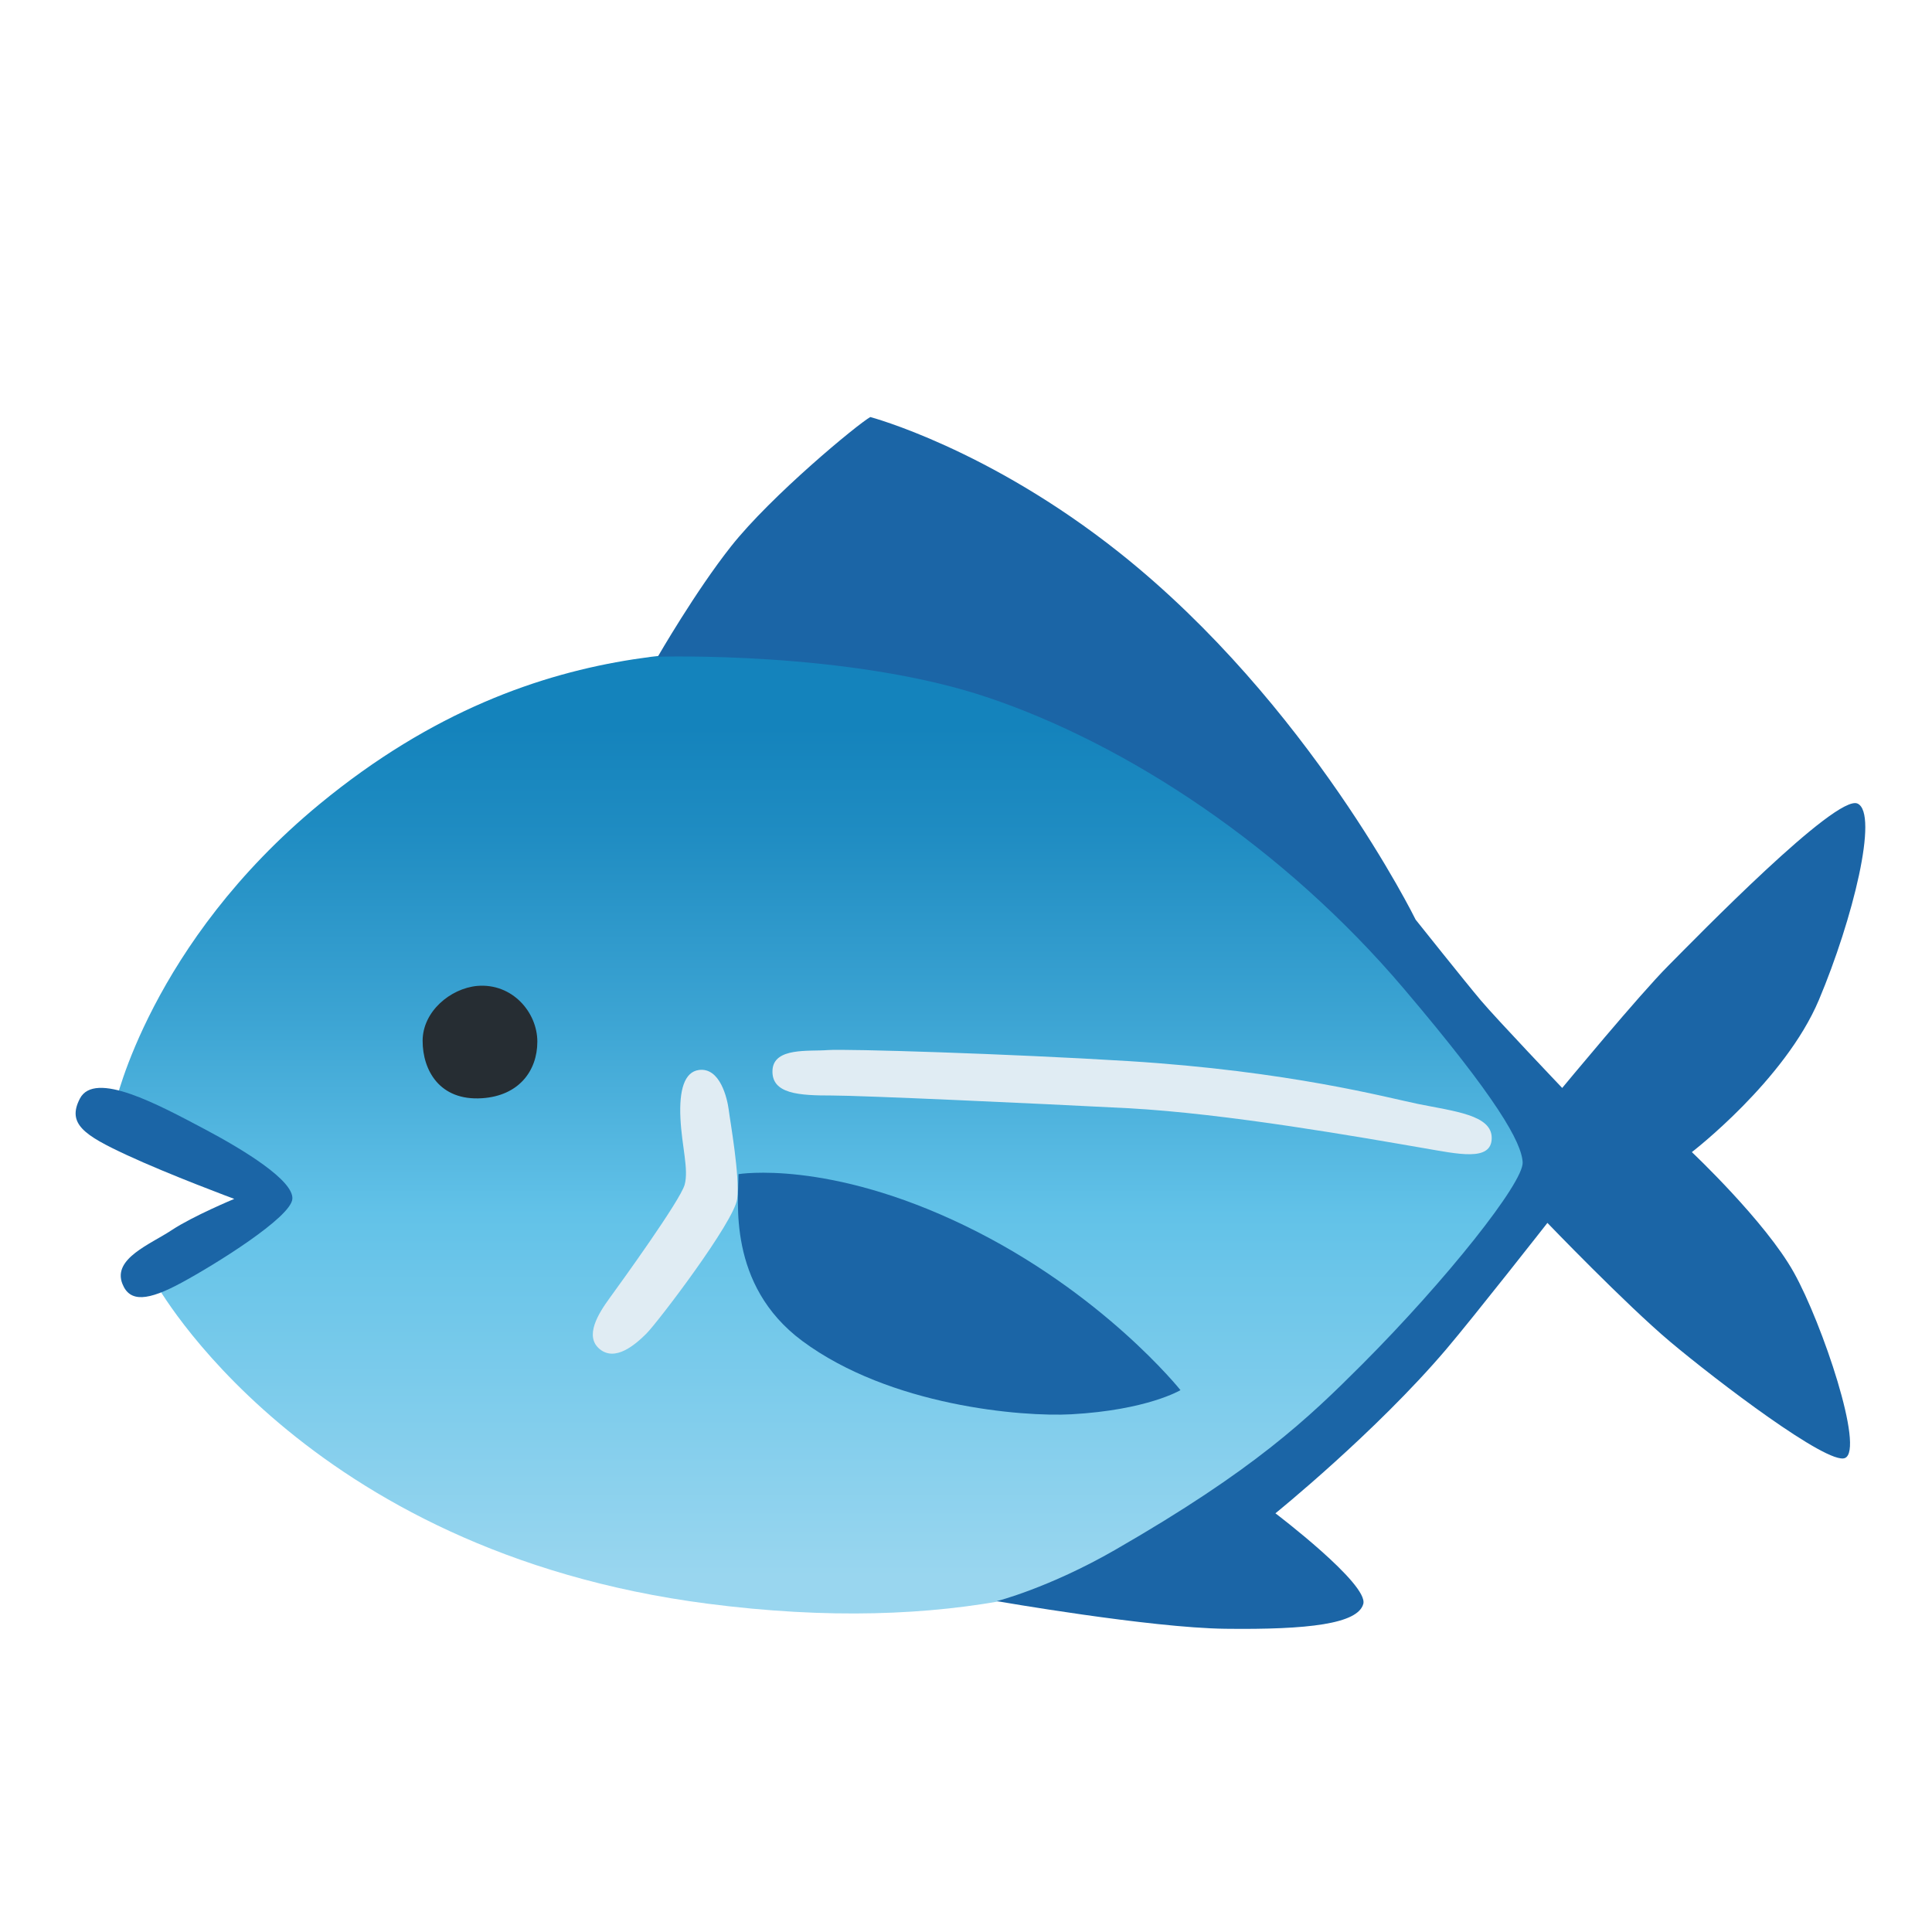
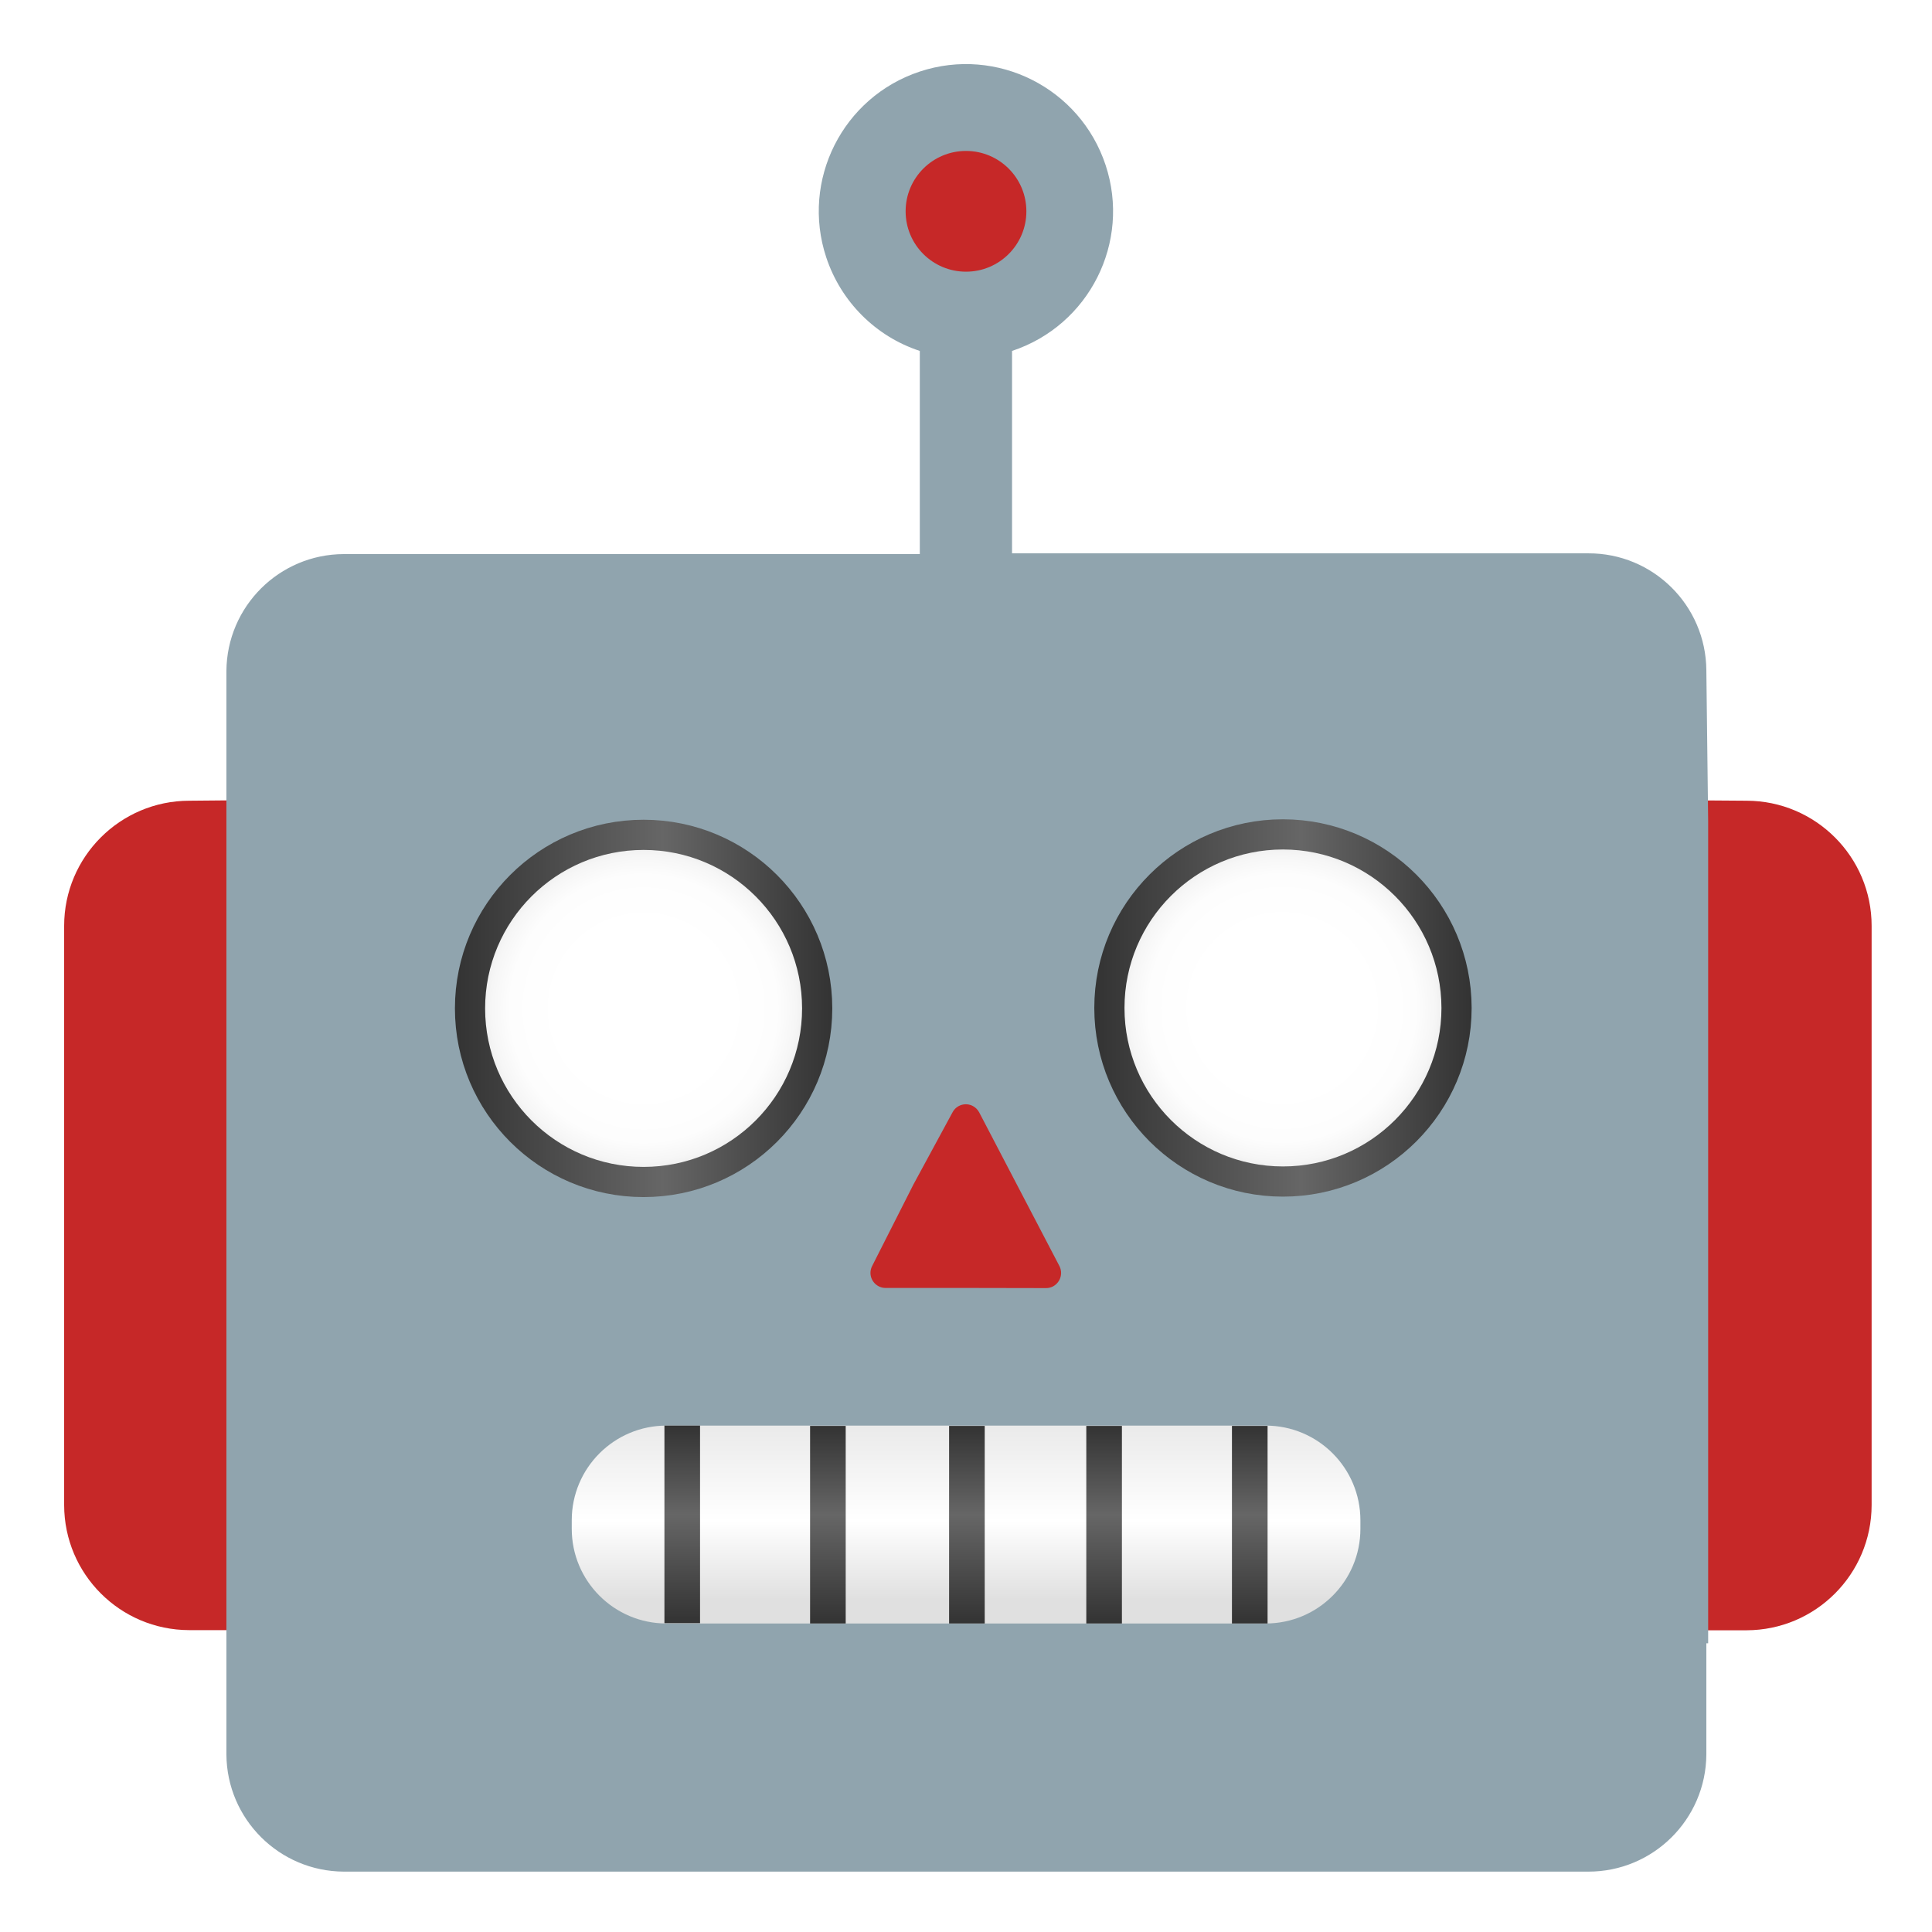
- <svg xmlns="http://www.w3.org/2000/svg" version="1.1" id="Layer_2" x="0px" y="0px" viewBox="0 0 128 128" style="enable-background:new 0 0 128 128;" xml:space="preserve">
-   <linearGradient id="SVGID_1_" gradientUnits="userSpaceOnUse" x1="55.273" y1="43.106" x2="55.273" y2="106.9">
-     <stop offset="0.079" style="stop-color:#1483BC" />
-     <stop offset="0.189" style="stop-color:#1F8CC2" />
-     <stop offset="0.381" style="stop-color:#3CA4D3" />
-     <stop offset="0.585" style="stop-color:#62C2E8" />
-     <stop offset="0.962" style="stop-color:#99D6EF" />
-   </linearGradient>
-   <path style="fill:url(#SVGID_1_);" d="M102.92,75.96l-4.08-6.12L82.1,49.39c0,0-15.07-6.58-25.28-6.23  c-7.04,0.24-20.67-2.22-35.63,10.1C9.98,62.49,7.63,73.16,7.63,73.16l11.09,6.16l-8.45,5.63c0,0,9.72,17.82,36.62,21.3  c31.89,4.13,43.57-12.49,50.68-21.78C98.31,83.5,102.92,75.96,102.92,75.96z" />
-   <path style="fill:#1B65A6;" d="M57.66,27.63c-0.84,0.47-6.55,5.19-9.22,8.56c-2.36,2.98-4.86,7.32-4.86,7.32s12.67-0.4,21.87,2.7  s19.58,9.88,27.59,19.33c6.15,7.25,7.77,10.14,7.84,11.47c0.07,1.34-5.07,7.81-10.65,13.4c-3.57,3.57-7.09,6.95-16.38,12.29  c-4.37,2.51-7.81,3.38-7.81,3.38s10.16,1.77,15.13,1.83c5.54,0.07,8.78-0.33,9.15-1.64c0.38-1.31-5.82-6.01-5.82-6.01  s6.62-5.35,11.31-10.86c1.86-2.19,6.71-8.38,6.71-8.38s5.18,5.39,8.14,7.88c3.1,2.6,10.42,8.17,11.57,7.7  c1.32-0.54-1.5-8.92-3.38-12.29c-1.88-3.38-6.76-7.98-6.76-7.98s6.17-4.74,8.42-10.09c2.25-5.35,3.97-12.34,2.56-13  c-1.41-0.66-10.68,8.87-12.55,10.75c-1.88,1.88-7.02,8.09-7.02,8.09s-4.36-4.58-5.39-5.8c-1.03-1.22-4.32-5.35-4.32-5.35  s-7.03-14.3-19.62-24.31C65.45,29.69,57.66,27.63,57.66,27.63z" />
-   <linearGradient id="SVGID_2_" gradientUnits="userSpaceOnUse" x1="78.775" y1="47.522" x2="78.775" y2="47.522">
-     <stop offset="0.079" style="stop-color:#1483BC" />
-     <stop offset="0.189" style="stop-color:#1F8CC2" />
-     <stop offset="0.381" style="stop-color:#3CA4D3" />
-     <stop offset="0.585" style="stop-color:#62C2E8" />
-     <stop offset="0.962" style="stop-color:#99D6EF" />
-   </linearGradient>
-   <path style="fill:none;stroke:url(#SVGID_2_);stroke-miterlimit:10;" d="M78.78,47.52" />
-   <path style="fill:#1B65A6;" d="M48.93,77.79c0,1.69-0.77,7.34,4.22,11.05c5.81,4.31,14.55,5.04,17.83,4.86  c5.04-0.28,7.23-1.6,7.23-1.6s-5.16-6.48-14.27-10.89S48.93,77.79,48.93,77.79z" />
-   <path style="fill:#1B65A6;" d="M5.29,72.79c-0.86,1.66,0.28,2.42,3.1,3.73c2.82,1.31,7.13,2.91,7.13,2.91s-2.72,1.13-4.13,2.06  c-1.41,0.94-3.95,1.89-3.28,3.57c0.49,1.24,1.69,1.13,3.94-0.09s7.23-4.32,7.32-5.54s-3.21-3.24-5.77-4.6  C10.5,73.19,6.27,70.89,5.29,72.79z" />
-   <path style="fill:#262D33;" d="M35.6,69.01c0,1.94-1.23,3.59-3.66,3.75c-2.82,0.19-3.94-1.86-3.94-3.8s1.83-3.47,3.61-3.64  C33.94,65.12,35.6,67.07,35.6,69.01z" />
-   <path style="fill:#E0ECF3;" d="M46.3,70.89c-0.95,0.13-1.31,1.31-1.22,3.19c0.09,1.88,0.56,3.38,0.28,4.41  c-0.28,1.03-4.22,6.48-4.97,7.51c-0.75,1.03-1.69,2.53-0.66,3.38s2.35-0.28,3.1-1.03c0.75-0.75,5.82-7.41,6.01-8.92  c0.19-1.5-0.47-5.16-0.56-5.91C48.18,72.77,47.71,70.7,46.3,70.89z" />
-   <path style="fill:#E0ECF3;" d="M51.18,70.89c-0.09,1.6,1.78,1.69,3.94,1.69c1.97,0,13.38,0.52,19.57,0.84  c6.62,0.35,15.58,1.95,19.54,2.63c2.35,0.4,4.6,0.94,4.6-0.66c0-1.52-2.46-1.76-4.88-2.25c-2.04-0.42-8.56-2.18-19.19-2.84  c-7.97-0.49-18.7-0.82-19.92-0.73C53.62,69.67,51.27,69.37,51.18,70.89z" />
+ <svg xmlns="http://www.w3.org/2000/svg" version="1.1" id="Layer_1" x="0px" y="0px" viewBox="0 0 128 128" style="enable-background:new 0 0 128 128;" xml:space="preserve">
+   <g id="facial_expressions">
+     <g id="robot">
+       <path style="fill:#C62828;" d="M12.53,53.05c-4.57,0.01-8.28,3.72-8.28,8.29v38.38c0.01,4.57,3.71,8.27,8.28,8.28h5.55V53    L12.53,53.05z" />
+       <path style="fill:#C62828;" d="M115.72,53.05c4.57,0.01,8.28,3.72,8.28,8.29v38.38c-0.01,4.57-3.71,8.28-8.28,8.29h-5.55v-55    L115.72,53.05z" />
+       <path style="fill:#90A4AE;" d="M113.17,54.41l-0.12-10c-0.03-4.3-3.53-7.77-7.83-7.75H67.05V23.25c5.11-1.69,7.89-7.2,6.2-12.31    c-1.69-5.11-7.2-7.89-12.31-6.2s-7.89,7.2-6.2,12.31c0.97,2.93,3.27,5.24,6.2,6.2v13.46H22.78c-4.28,0.01-7.75,3.47-7.78,7.75    v71.78c0.03,4.28,3.5,7.74,7.78,7.76h82.44c4.3,0.01,7.8-3.46,7.83-7.76v-7.37h0.12L113.17,54.41z" />
+       <path style="fill:#C62828;" d="M64,18c-2.21,0-4-1.79-4-4s1.79-4,4-4c2.21,0,4,1.79,4,4S66.21,18,64,18z" />
+     </g>
+     <g id="robot-face">
+       <g id="mouth">
+         <linearGradient id="SVGID_1_" gradientUnits="userSpaceOnUse" x1="64.005" y1="22.44" x2="64.005" y2="35.55" gradientTransform="matrix(1 0 0 -1 0 130)">
+           <stop offset="0.12" style="stop-color:#E0E0E0" />
+           <stop offset="0.52" style="stop-color:#FFFFFF" />
+           <stop offset="1" style="stop-color:#EAEAEA" />
+         </linearGradient>
+         <path style="fill:url(#SVGID_1_);" d="M44.15,94.45h39.71c3.46,0,6.27,2.81,6.27,6.27v0.57c0,3.46-2.81,6.27-6.27,6.27H44.15     c-3.46,0-6.27-2.81-6.27-6.27v-0.57C37.88,97.26,40.69,94.45,44.15,94.45z" />
+         <linearGradient id="SVGID_2_" gradientUnits="userSpaceOnUse" x1="54.85" y1="22.44" x2="54.85" y2="35.53" gradientTransform="matrix(1 0 0 -1 0 130)">
+           <stop offset="0" style="stop-color:#333333" />
+           <stop offset="0.55" style="stop-color:#666666" />
+           <stop offset="1" style="stop-color:#333333" />
+         </linearGradient>
+         <rect x="53.67" y="94.47" style="fill:url(#SVGID_2_);" width="2.36" height="13.09" />
+         <linearGradient id="SVGID_3_" gradientUnits="userSpaceOnUse" x1="64.06" y1="22.44" x2="64.06" y2="35.53" gradientTransform="matrix(1 0 0 -1 0 130)">
+           <stop offset="0" style="stop-color:#333333" />
+           <stop offset="0.55" style="stop-color:#666666" />
+           <stop offset="1" style="stop-color:#333333" />
+         </linearGradient>
+         <rect x="62.88" y="94.47" style="fill:url(#SVGID_3_);" width="2.36" height="13.09" />
+         <linearGradient id="SVGID_4_" gradientUnits="userSpaceOnUse" x1="73.15" y1="22.44" x2="73.15" y2="35.53" gradientTransform="matrix(1 0 0 -1 0 130)">
+           <stop offset="0" style="stop-color:#333333" />
+           <stop offset="0.55" style="stop-color:#666666" />
+           <stop offset="1" style="stop-color:#333333" />
+         </linearGradient>
+         <rect x="71.97" y="94.47" style="fill:url(#SVGID_4_);" width="2.36" height="13.09" />
+         <linearGradient id="SVGID_5_" gradientUnits="userSpaceOnUse" x1="82.8" y1="22.44" x2="82.8" y2="35.53" gradientTransform="matrix(1 0 0 -1 0 130)">
+           <stop offset="0" style="stop-color:#333333" />
+           <stop offset="0.55" style="stop-color:#666666" />
+           <stop offset="1" style="stop-color:#333333" />
+         </linearGradient>
+         <rect x="81.62" y="94.47" style="fill:url(#SVGID_5_);" width="2.36" height="13.09" />
+         <linearGradient id="SVGID_6_" gradientUnits="userSpaceOnUse" x1="45.2" y1="22.46" x2="45.2" y2="35.55" gradientTransform="matrix(1 0 0 -1 0 130)">
+           <stop offset="0" style="stop-color:#333333" />
+           <stop offset="0.55" style="stop-color:#666666" />
+           <stop offset="1" style="stop-color:#333333" />
+         </linearGradient>
+         <rect x="44.02" y="94.45" style="fill:url(#SVGID_6_);" width="2.36" height="13.09" />
+       </g>
+       <g id="nose">
+         <path style="fill:#C62828;" d="M64,85.33h-5.33c-0.55,0-1-0.45-1-1c0-0.16,0.04-0.31,0.11-0.45l2.74-5.41l2.59-4.78     c0.26-0.49,0.87-0.67,1.35-0.41c0.17,0.09,0.31,0.23,0.41,0.41l2.61,5l2.71,5.19c0.25,0.49,0.06,1.09-0.43,1.35     c-0.14,0.07-0.29,0.11-0.45,0.11L64,85.33z" />
+       </g>
+       <g id="eyes">
+         <radialGradient id="SVGID_7_" cx="42.64" cy="63.19" r="11.5" gradientTransform="matrix(1 0 0 -1 0 130)" gradientUnits="userSpaceOnUse">
+           <stop offset="0.48" style="stop-color:#FFFFFF" />
+           <stop offset="0.77" style="stop-color:#FDFDFD" />
+           <stop offset="0.88" style="stop-color:#F6F6F6" />
+           <stop offset="0.96" style="stop-color:#EBEBEB" />
+           <stop offset="1" style="stop-color:#E0E0E0" />
+         </radialGradient>
+         <circle style="fill:url(#SVGID_7_);" cx="42.64" cy="66.81" r="11.5" />
+         <linearGradient id="SVGID_8_" gradientUnits="userSpaceOnUse" x1="30.14" y1="63.19" x2="55.14" y2="63.19" gradientTransform="matrix(1 0 0 -1 0 130)">
+           <stop offset="0" style="stop-color:#333333" />
+           <stop offset="0.55" style="stop-color:#666666" />
+           <stop offset="1" style="stop-color:#333333" />
+         </linearGradient>
+         <circle style="fill:none;stroke:url(#SVGID_8_);stroke-width:2;stroke-miterlimit:10;" cx="42.64" cy="66.81" r="11.5" />
+         <radialGradient id="SVGID_9_" cx="84.95" cy="63.22" r="11.5" gradientTransform="matrix(1 0 0 -1 0 130)" gradientUnits="userSpaceOnUse">
+           <stop offset="0.48" style="stop-color:#FFFFFF" />
+           <stop offset="0.77" style="stop-color:#FDFDFD" />
+           <stop offset="0.88" style="stop-color:#F6F6F6" />
+           <stop offset="0.96" style="stop-color:#EBEBEB" />
+           <stop offset="1" style="stop-color:#E0E0E0" />
+         </radialGradient>
+         <path style="fill:url(#SVGID_9_);" d="M85,55.28c-6.35,0-11.5,5.15-11.5,11.5s5.15,11.5,11.5,11.5s11.5-5.15,11.5-11.5l0,0     C96.49,60.43,91.35,55.29,85,55.28z" />
+         <linearGradient id="SVGID_10_" gradientUnits="userSpaceOnUse" x1="72.45" y1="63.22" x2="97.45" y2="63.22" gradientTransform="matrix(1 0 0 -1 0 130)">
+           <stop offset="0" style="stop-color:#333333" />
+           <stop offset="0.55" style="stop-color:#666666" />
+           <stop offset="1" style="stop-color:#333333" />
+         </linearGradient>
+         <path style="fill:none;stroke:url(#SVGID_10_);stroke-width:2;stroke-miterlimit:10;" d="M85,55.28c-6.35,0-11.5,5.15-11.5,11.5     s5.15,11.5,11.5,11.5s11.5-5.15,11.5-11.5l0,0C96.49,60.43,91.35,55.29,85,55.28z" />
+       </g>
+     </g>
+   </g>
</svg>
